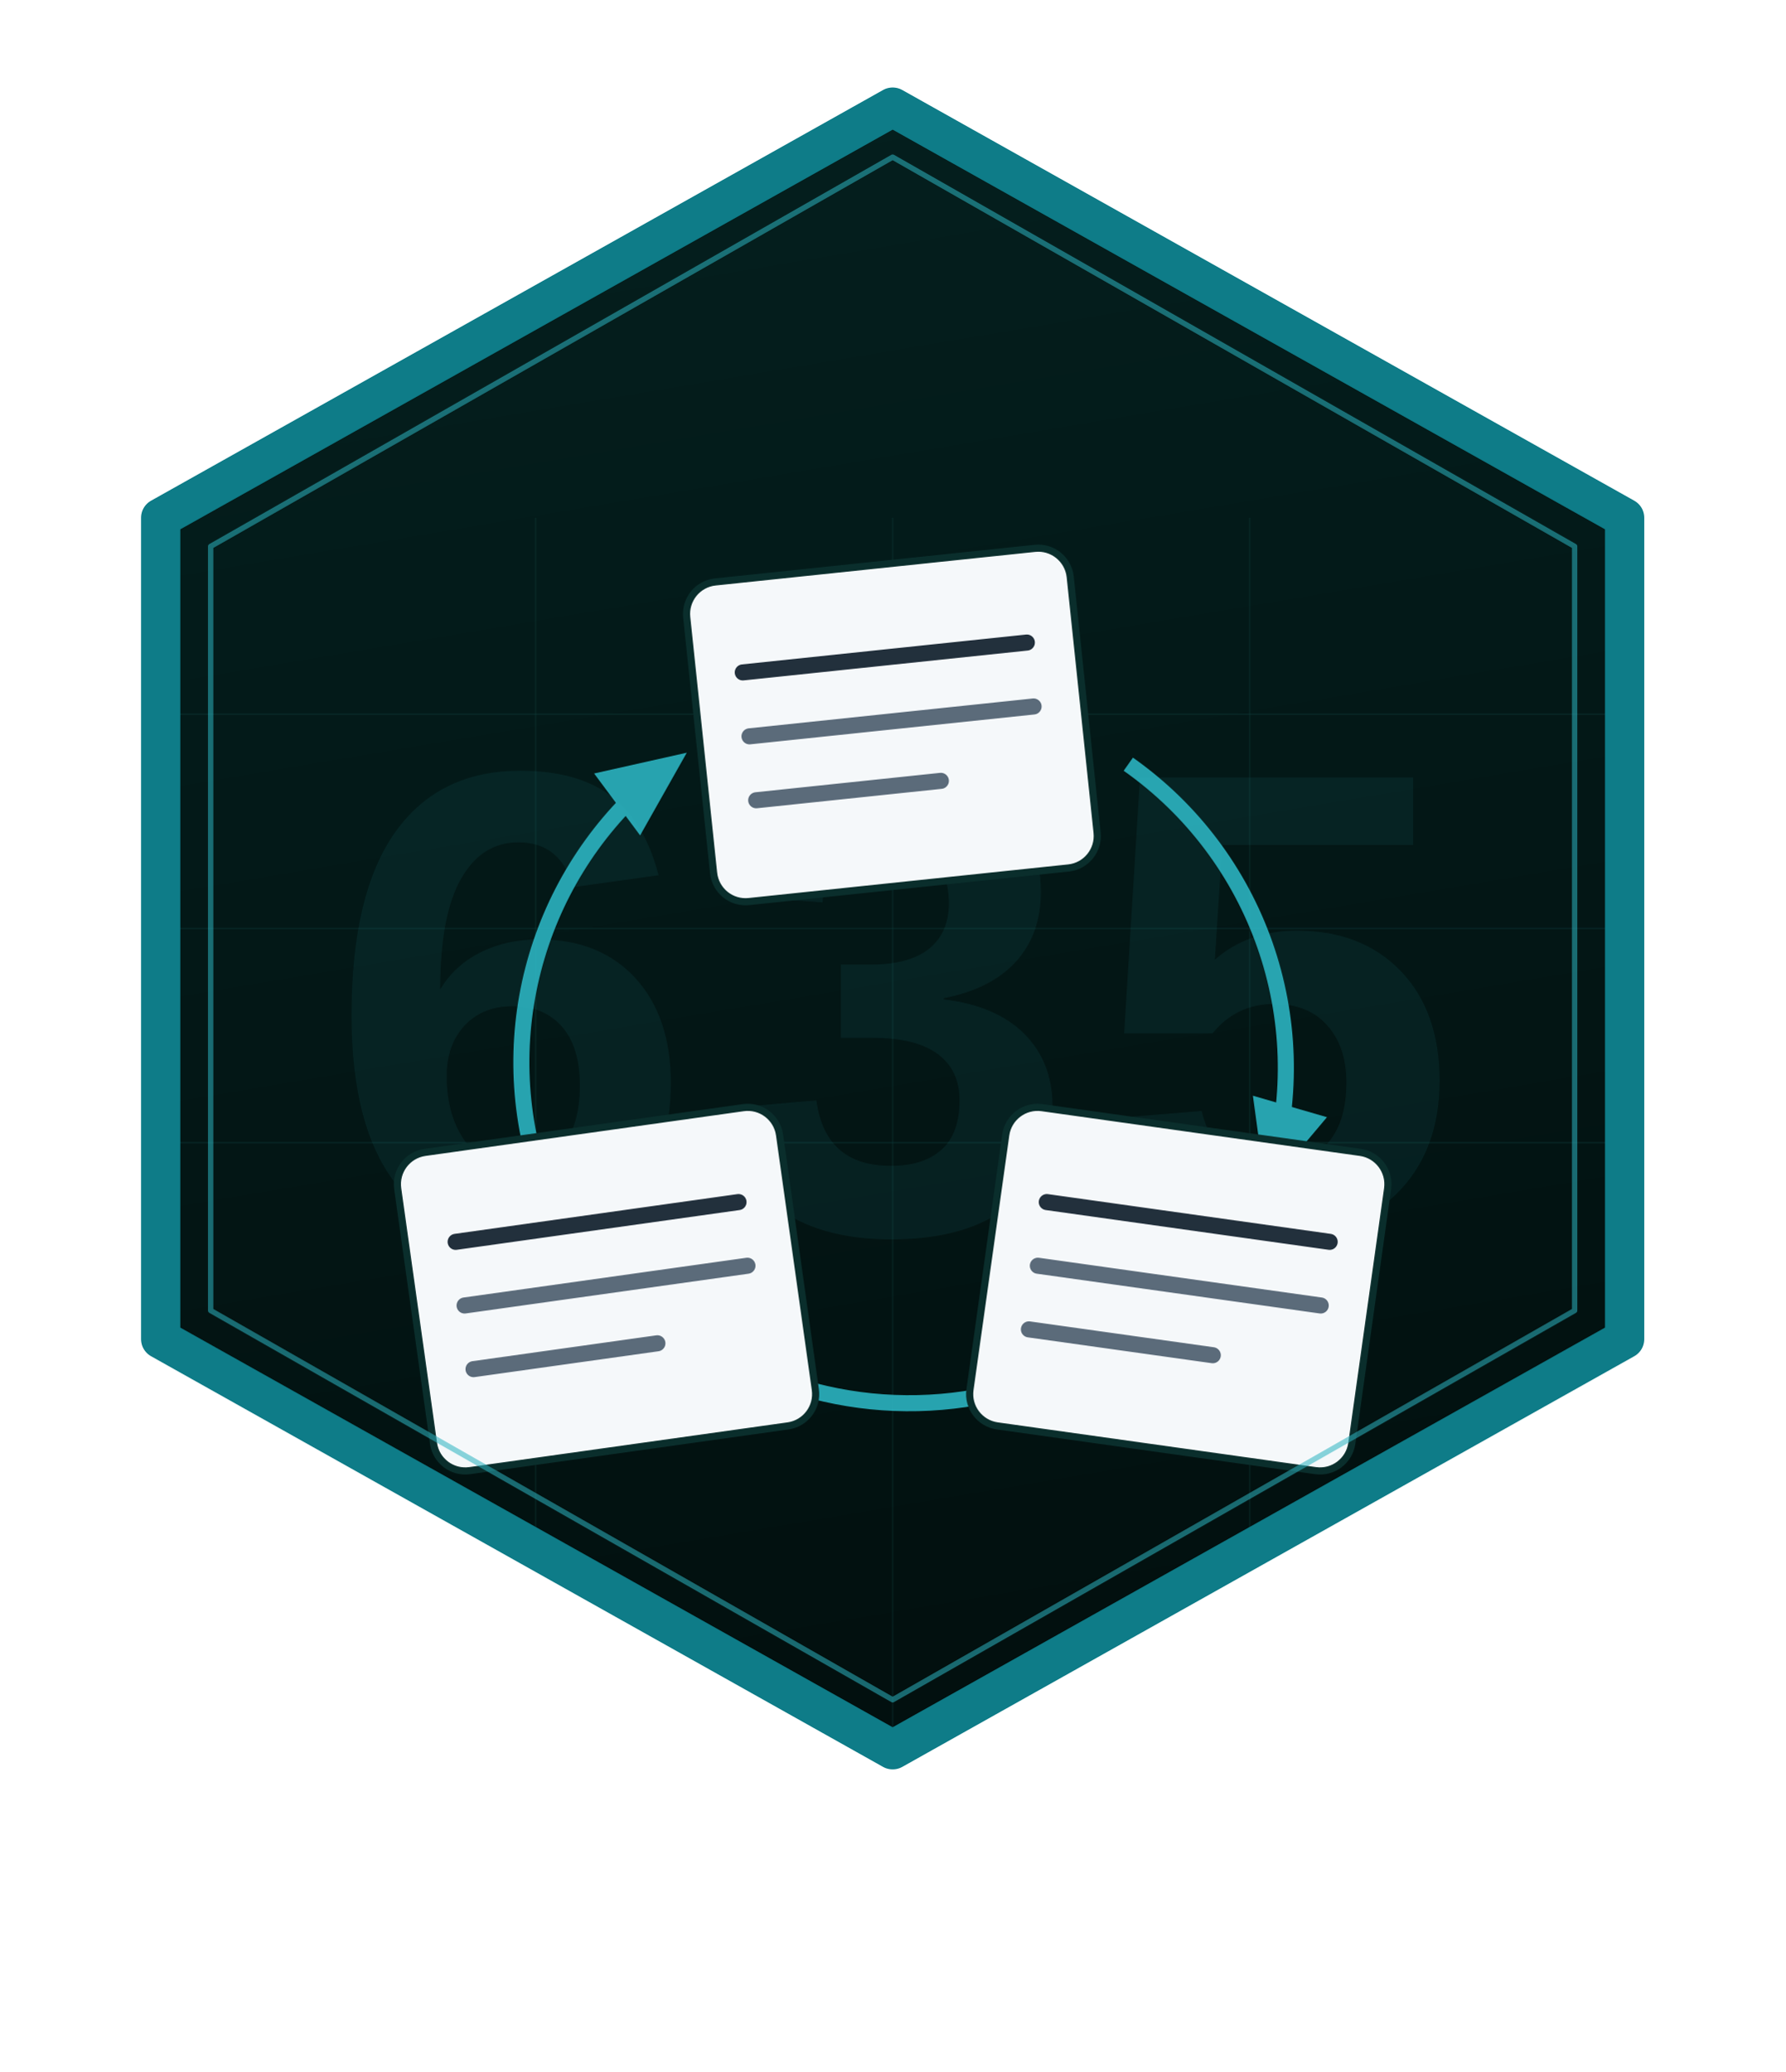
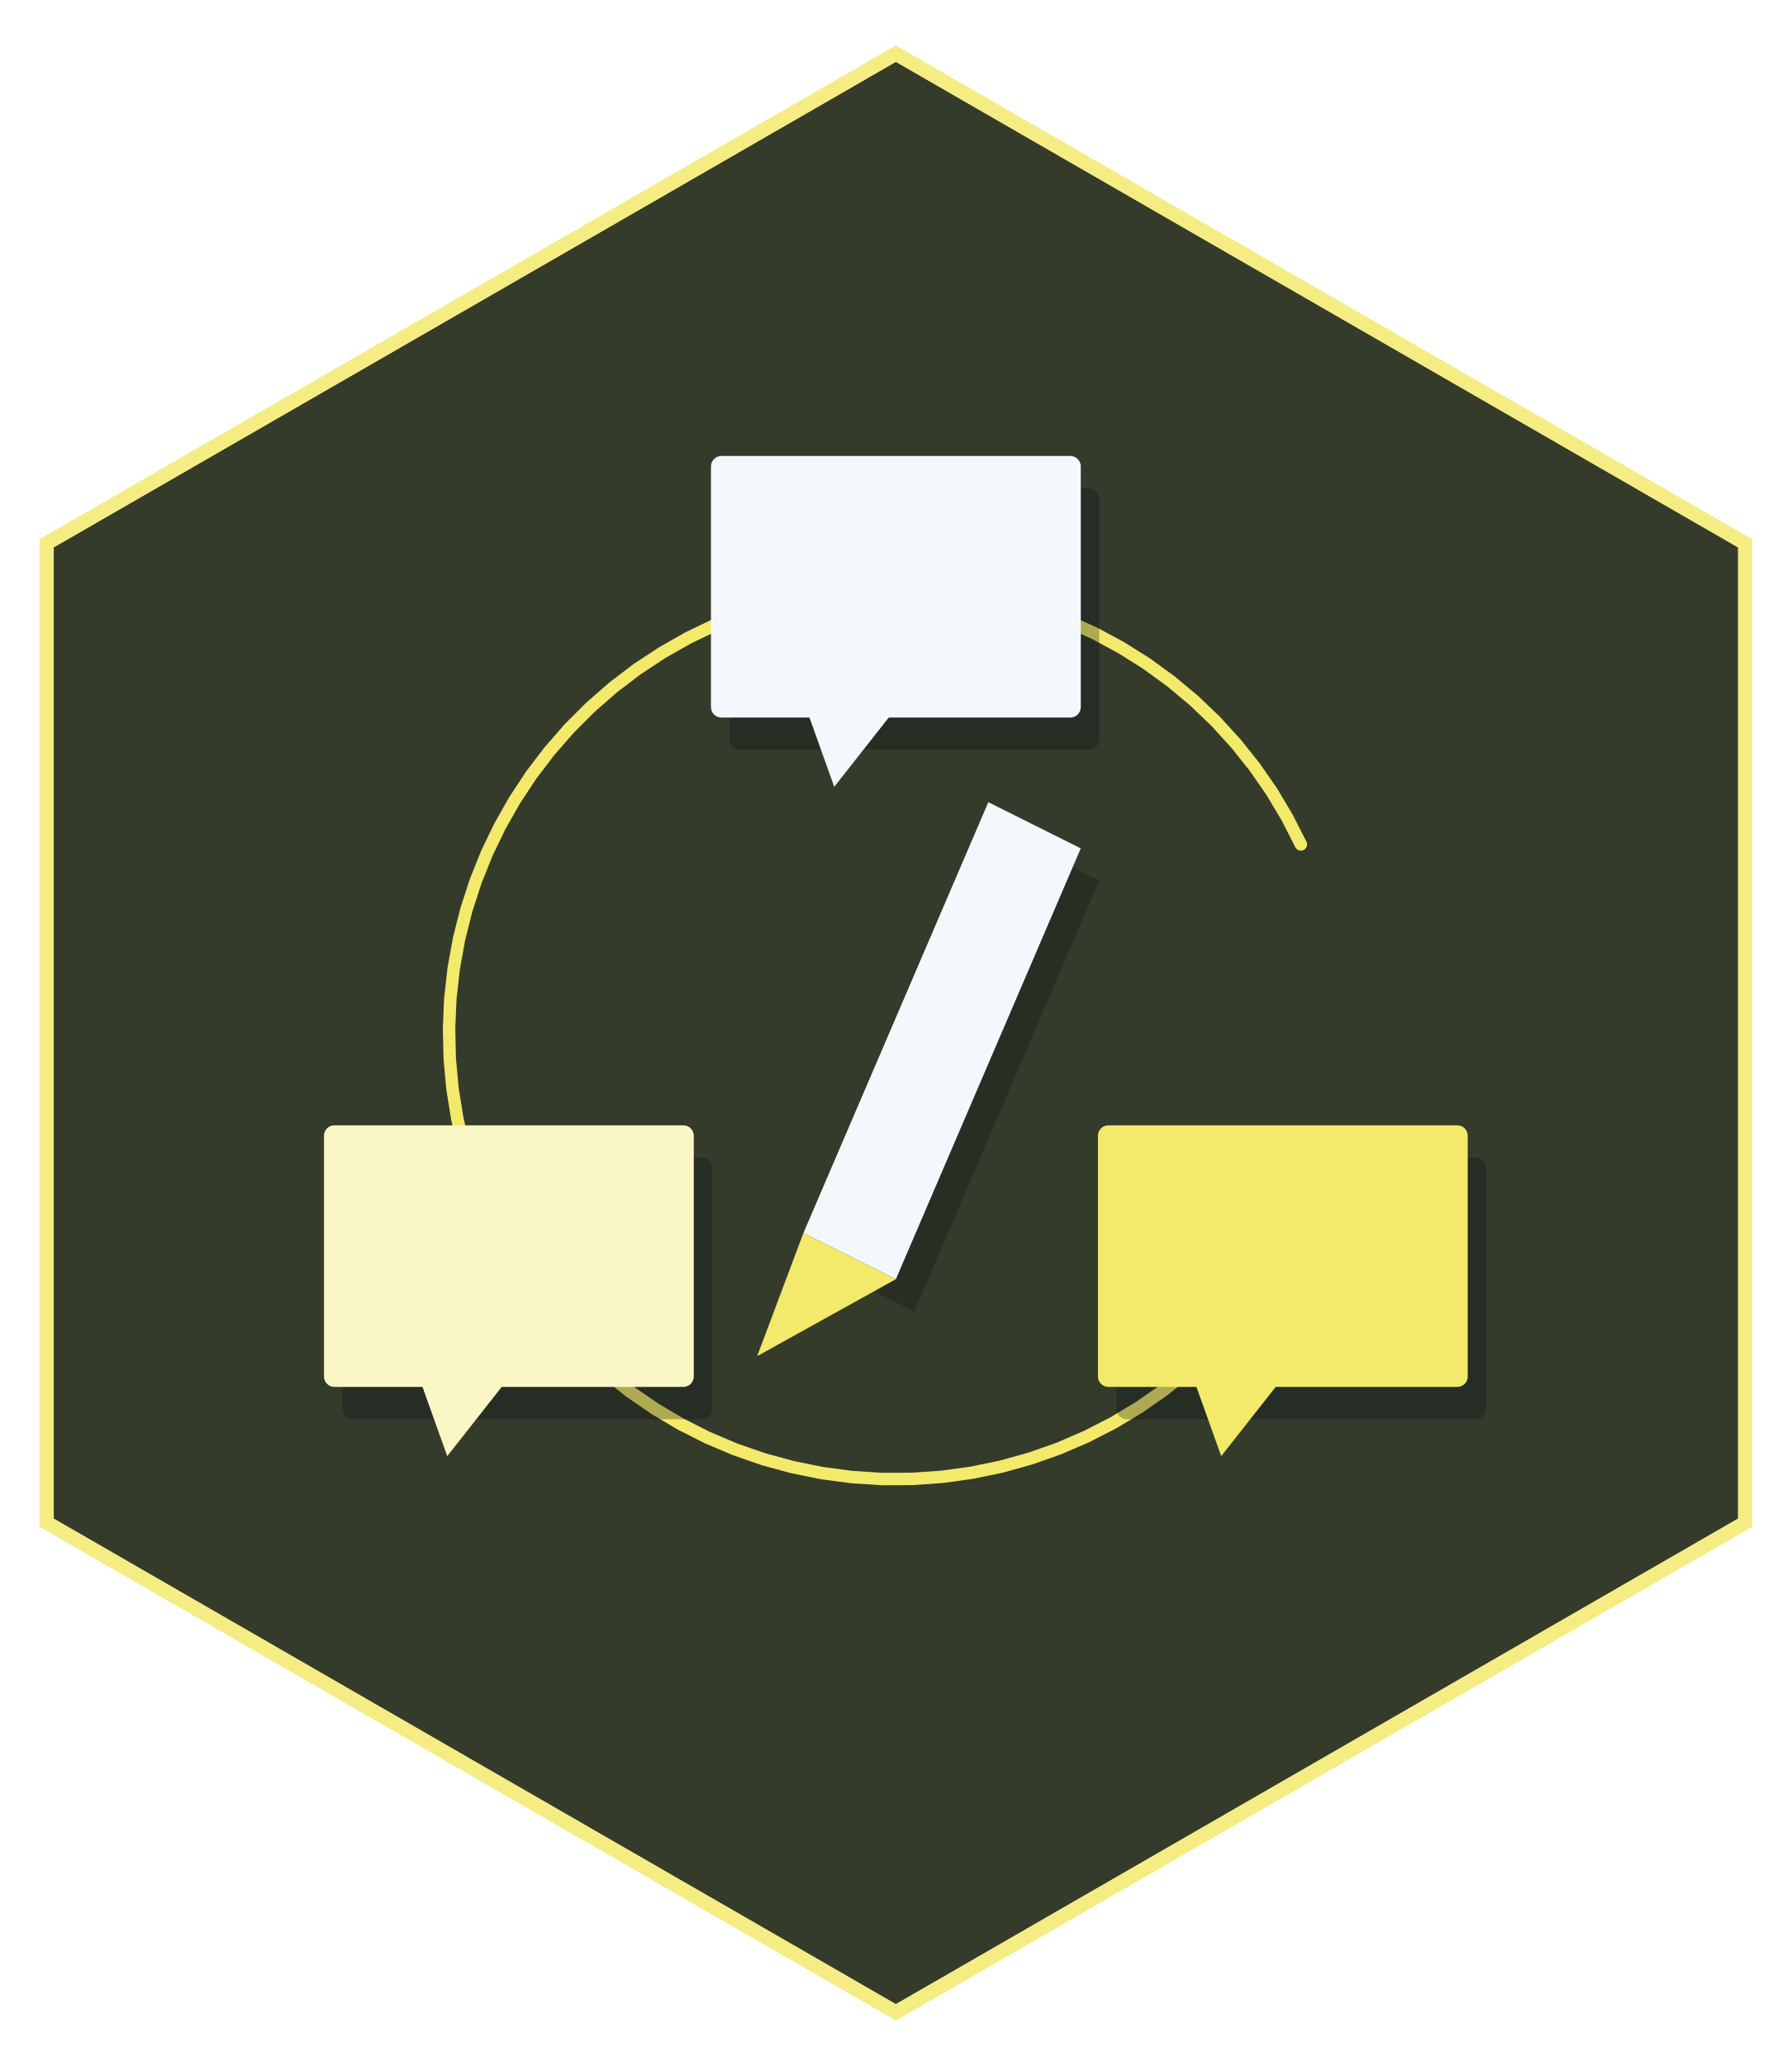
- <svg xmlns="http://www.w3.org/2000/svg" width="500" height="580" viewBox="0 0 500 580">
-   <defs>
-     <linearGradient id="bgbwA" x1="0" y1="0" x2="0.15" y2="1">
-       <stop offset="0%" stop-color="#04201f" />
-       <stop offset="100%" stop-color="#02100f" />
-     </linearGradient>
-     <marker id="arrbwA" viewBox="0 0 10 10" refX="7" refY="5" markerWidth="6" markerHeight="6" orient="auto-start-reverse">
-       <path d="M 0,1 L 9,5 L 0,9 z" fill="#2BB3C0" />
-     </marker>
-     <clipPath id="hexbwA">
-       <polygon points="250,30 455,145 455,375 250,490 45,375 45,145" />
-     </clipPath>
-   </defs>
-   <polygon points="250,30 455,145 455,375 250,490 45,375 45,145" fill="url(#bgbwA)" />
-   <g clip-path="url(#hexbwA)">
-     <line x1="45" y1="200" x2="455" y2="200" stroke="#0d3b3a" stroke-width="0.4" opacity="0.4" />
-     <line x1="45" y1="260" x2="455" y2="260" stroke="#0d3b3a" stroke-width="0.4" opacity="0.4" />
-     <line x1="45" y1="320" x2="455" y2="320" stroke="#0d3b3a" stroke-width="0.4" opacity="0.4" />
-     <line x1="150" y1="145" x2="150" y2="490" stroke="#0d3b3a" stroke-width="0.4" opacity="0.35" />
-     <line x1="250" y1="145" x2="250" y2="490" stroke="#0d3b3a" stroke-width="0.4" opacity="0.35" />
-     <line x1="350" y1="145" x2="350" y2="490" stroke="#0d3b3a" stroke-width="0.4" opacity="0.35" />
-     <text x="250" y="345" text-anchor="middle" font-family="Arial, Helvetica, sans-serif" font-weight="700" font-size="185" fill="#2BB3C0" opacity="0.08" font-variant-numeric="tabular-nums" letter-spacing="4">635</text>
-     <path d="M 316,214 A 104 104 0 0 1 356,328" fill="none" stroke="#2BB3C0" stroke-width="4.5" marker-end="url(#arrbwA)" opacity="0.9" />
-     <path d="M 344,344 A 106 106 0 0 1 168,348" fill="none" stroke="#2BB3C0" stroke-width="4.5" marker-end="url(#arrbwA)" opacity="0.9" />
-     <path d="M 150,326 A 104 104 0 0 1 188,214" fill="none" stroke="#2BB3C0" stroke-width="4.5" marker-end="url(#arrbwA)" opacity="0.9" />
-     <g transform="rotate(-6 250 205)">
-       <rect x="196" y="158" width="108" height="90" rx="9" fill="#F5F8FA" stroke="#0A2E2C" stroke-width="2" />
-       <line x1="210" y1="184" x2="290" y2="184" stroke="#22303c" stroke-width="4.5" stroke-linecap="round" />
-       <line x1="210" y1="202" x2="290" y2="202" stroke="#5b6b7a" stroke-width="4.5" stroke-linecap="round" />
-       <line x1="210" y1="220" x2="262" y2="220" stroke="#5b6b7a" stroke-width="4.5" stroke-linecap="round" />
-     </g>
-     <g transform="rotate(8 330 362)">
-       <rect x="276" y="316" width="108" height="90" rx="9" fill="#F5F8FA" stroke="#0A2E2C" stroke-width="2" />
-       <line x1="290" y1="342" x2="370" y2="342" stroke="#22303c" stroke-width="4.5" stroke-linecap="round" />
-       <line x1="290" y1="360" x2="370" y2="360" stroke="#5b6b7a" stroke-width="4.5" stroke-linecap="round" />
-       <line x1="290" y1="378" x2="342" y2="378" stroke="#5b6b7a" stroke-width="4.5" stroke-linecap="round" />
-     </g>
-     <g transform="rotate(-8 170 362)">
-       <rect x="116" y="316" width="108" height="90" rx="9" fill="#F5F8FA" stroke="#0A2E2C" stroke-width="2" />
-       <line x1="130" y1="342" x2="210" y2="342" stroke="#22303c" stroke-width="4.5" stroke-linecap="round" />
-       <line x1="130" y1="360" x2="210" y2="360" stroke="#5b6b7a" stroke-width="4.5" stroke-linecap="round" />
-       <line x1="130" y1="378" x2="182" y2="378" stroke="#5b6b7a" stroke-width="4.5" stroke-linecap="round" />
-     </g>
-   </g>
-   <polygon points="250,30 455,145 455,375 250,490 45,375 45,145" fill="none" stroke="#0E7C88" stroke-width="11" stroke-linejoin="round" />
-   <polygon points="250,44 441,153 441,367 250,476 59,367 59,153" fill="none" stroke="#2BB3C0" stroke-width="1.5" stroke-linejoin="round" opacity="0.55" />
+ <svg xmlns="http://www.w3.org/2000/svg" width="432" height="498" viewBox="0 0 432 498">
+   <path fill-rule="nonzero" fill="rgb(100%, 100%, 100%)" fill-opacity="1" d="M 216 4.98 L 427.68 126.988 L 427.68 371.012 L 216 493.02 L 4.32 371.012 L 4.32 126.988 Z M 216 4.98 " />
+   <path fill-rule="nonzero" fill="rgb(96.078%, 92.941%, 51.765%)" fill-opacity="1" d="M 216 10.957 L 422.496 129.977 L 422.496 368.023 L 216 487.043 L 9.504 368.023 L 9.504 129.977 Z M 216 10.957 " />
+   <path fill-rule="nonzero" fill="rgb(20.784%, 23.137%, 16.863%)" fill-opacity="1" d="M 216 14.941 L 419.039 131.969 L 419.039 366.031 L 216 483.059 L 12.961 366.031 L 12.961 131.969 Z M 216 14.941 " />
+   <path fill="none" stroke-width="3" stroke-linecap="round" stroke-linejoin="round" stroke="rgb(95.294%, 91.373%, 41.961%)" stroke-opacity="1" stroke-miterlimit="10" d="M 313.645 203.543 L 310.359 197.082 L 306.645 190.855 L 302.516 184.895 L 297.996 179.227 L 293.105 173.871 L 287.863 168.859 L 282.293 164.211 L 276.426 159.949 L 270.281 156.086 L 263.891 152.648 L 257.285 149.648 L 250.492 147.098 L 243.539 145.012 L 236.465 143.398 L 229.297 142.262 L 222.066 141.609 L 214.809 141.445 L 207.559 141.77 L 200.344 142.578 L 193.203 143.875 L 186.164 145.645 L 179.262 147.887 L 172.527 150.582 L 165.988 153.73 L 159.676 157.309 L 153.617 161.301 L 147.844 165.695 L 142.383 170.465 L 137.254 175.59 L 132.48 181.051 L 128.086 186.82 L 124.094 192.871 L 120.516 199.176 L 117.371 205.707 L 114.676 212.434 L 112.441 219.328 L 110.672 226.359 L 109.387 233.488 L 108.582 240.691 L 108.266 247.93 L 108.438 255.176 L 109.098 262.391 L 110.242 269.547 L 111.867 276.609 L 113.969 283.547 L 116.527 290.328 L 119.543 296.918 L 122.992 303.293 L 126.867 309.422 L 131.145 315.277 L 135.805 320.832 L 140.832 326.059 L 146.199 330.938 L 151.883 335.441 L 157.859 339.555 L 164.102 343.258 L 170.574 346.535 L 177.254 349.367 L 184.113 351.742 L 191.113 353.652 L 198.23 355.09 L 205.426 356.043 L 212.668 356.512 L 219.926 356.488 L 227.168 355.98 L 234.355 354.988 L 241.465 353.516 L 248.453 351.566 L 255.297 349.152 L 261.965 346.281 L 268.422 342.973 L 274.641 339.234 L 280.594 335.09 L 286.254 330.551 L 291.594 325.645 L 296.59 320.387 L 301.223 314.809 L 305.469 308.93 L 309.305 302.781 " />
+   <path fill-rule="nonzero" fill="rgb(1.176%, 3.922%, 7.059%)" fill-opacity="0.278" d="M 178.398 180.754 L 262.52 180.754 L 262.418 180.754 L 262.824 180.734 L 263.219 180.656 L 263.602 180.512 L 263.953 180.309 L 264.266 180.051 L 264.535 179.746 L 264.75 179.402 L 264.91 179.031 L 265.008 178.637 L 265.039 178.23 L 265.039 120.223 L 265.008 119.82 L 264.91 119.426 L 264.75 119.051 L 264.535 118.707 L 264.266 118.402 L 263.953 118.148 L 263.602 117.945 L 263.219 117.801 L 262.824 117.719 L 262.52 117.699 L 178.398 117.699 L 178.703 117.719 L 178.297 117.703 L 177.895 117.75 L 177.504 117.863 L 177.137 118.039 L 176.805 118.27 L 176.512 118.551 L 176.266 118.875 L 176.078 119.234 L 175.949 119.621 L 175.883 120.02 L 175.875 120.223 L 175.875 178.23 L 175.883 178.027 L 175.883 178.434 L 175.949 178.836 L 176.078 179.219 L 176.266 179.578 L 176.512 179.906 L 176.805 180.188 L 177.137 180.418 L 177.504 180.59 L 177.895 180.703 L 178.297 180.754 Z M 178.398 180.754 " />
+   <path fill-rule="nonzero" fill="rgb(95.686%, 97.255%, 98.824%)" fill-opacity="1" d="M 173.941 172.965 L 258.059 172.965 L 257.957 172.965 L 258.363 172.945 L 258.762 172.867 L 259.141 172.723 L 259.492 172.52 L 259.809 172.262 L 260.078 171.957 L 260.293 171.613 L 260.453 171.242 L 260.551 170.848 L 260.582 170.441 L 260.582 112.434 L 260.551 112.031 L 260.453 111.637 L 260.293 111.262 L 260.078 110.918 L 259.809 110.613 L 259.492 110.359 L 259.141 110.156 L 258.762 110.012 L 258.363 109.93 L 258.059 109.91 L 173.941 109.91 L 174.242 109.93 L 173.84 109.914 L 173.434 109.965 L 173.047 110.074 L 172.68 110.25 L 172.344 110.48 L 172.051 110.762 L 171.809 111.086 L 171.621 111.445 L 171.492 111.832 L 171.426 112.23 L 171.418 112.434 L 171.418 170.441 L 171.426 170.238 L 171.426 170.645 L 171.492 171.047 L 171.621 171.434 L 171.809 171.793 L 172.051 172.117 L 172.344 172.398 L 172.68 172.629 L 173.047 172.801 L 173.434 172.914 L 173.84 172.965 Z M 173.941 172.965 " />
+   <path fill-rule="nonzero" fill="rgb(95.686%, 97.255%, 98.824%)" fill-opacity="1" d="M 191.852 163.691 L 201.141 189.656 L 221.574 163.691 Z M 191.852 163.691 " />
+   <path fill-rule="nonzero" fill="rgb(1.176%, 3.922%, 7.059%)" fill-opacity="0.278" d="M 85.09 342.098 L 169.211 342.098 L 169.109 342.094 L 169.516 342.078 L 169.914 341.996 L 170.293 341.852 L 170.645 341.648 L 170.961 341.395 L 171.23 341.09 L 171.445 340.746 L 171.605 340.371 L 171.703 339.98 L 171.734 339.574 L 171.734 281.566 L 171.703 281.16 L 171.605 280.766 L 171.445 280.395 L 171.23 280.051 L 170.961 279.746 L 170.645 279.488 L 170.293 279.285 L 169.914 279.145 L 169.516 279.062 L 169.211 279.043 L 85.09 279.043 L 85.395 279.062 L 84.988 279.047 L 84.586 279.094 L 84.199 279.207 L 83.832 279.383 L 83.496 279.613 L 83.203 279.895 L 82.961 280.219 L 82.77 280.578 L 82.645 280.961 L 82.578 281.363 L 82.57 281.566 L 82.57 339.574 L 82.578 339.371 L 82.578 339.777 L 82.645 340.176 L 82.77 340.562 L 82.961 340.922 L 83.203 341.246 L 83.496 341.527 L 83.832 341.758 L 84.199 341.934 L 84.586 342.047 L 84.988 342.094 Z M 85.09 342.098 " />
+   <path fill-rule="nonzero" fill="rgb(98.039%, 96.471%, 77.647%)" fill-opacity="1" d="M 80.633 334.309 L 164.754 334.309 L 164.652 334.305 L 165.059 334.289 L 165.457 334.207 L 165.836 334.062 L 166.188 333.859 L 166.5 333.605 L 166.77 333.301 L 166.988 332.957 L 167.145 332.582 L 167.242 332.191 L 167.277 331.785 L 167.277 273.777 L 167.242 273.371 L 167.145 272.977 L 166.988 272.605 L 166.77 272.262 L 166.5 271.957 L 166.188 271.699 L 165.836 271.496 L 165.457 271.355 L 165.059 271.273 L 164.754 271.254 L 80.633 271.254 L 80.938 271.273 L 80.531 271.258 L 80.129 271.305 L 79.738 271.418 L 79.371 271.594 L 79.039 271.824 L 78.746 272.105 L 78.5 272.43 L 78.312 272.789 L 78.184 273.172 L 78.121 273.574 L 78.113 273.777 L 78.113 331.785 L 78.121 331.582 L 78.121 331.988 L 78.184 332.391 L 78.312 332.773 L 78.5 333.133 L 78.746 333.457 L 79.039 333.738 L 79.371 333.969 L 79.738 334.145 L 80.129 334.258 L 80.531 334.305 Z M 80.633 334.309 " />
+   <path fill-rule="nonzero" fill="rgb(98.039%, 96.471%, 77.647%)" fill-opacity="1" d="M 98.547 325.035 L 107.832 350.996 L 128.266 325.035 Z M 98.547 325.035 " />
+   <path fill-rule="nonzero" fill="rgb(1.176%, 3.922%, 7.059%)" fill-opacity="0.278" d="M 271.703 342.098 L 355.824 342.098 L 355.723 342.094 L 356.129 342.078 L 356.527 341.996 L 356.906 341.852 L 357.258 341.648 L 357.57 341.395 L 357.84 341.09 L 358.059 340.746 L 358.219 340.371 L 358.312 339.98 L 358.348 339.574 L 358.348 281.566 L 358.312 281.16 L 358.219 280.766 L 358.059 280.395 L 357.84 280.051 L 357.57 279.746 L 357.258 279.488 L 356.906 279.285 L 356.527 279.145 L 356.129 279.062 L 355.824 279.043 L 271.703 279.043 L 272.008 279.062 L 271.602 279.047 L 271.199 279.094 L 270.809 279.207 L 270.441 279.383 L 270.109 279.613 L 269.816 279.895 L 269.574 280.219 L 269.383 280.578 L 269.254 280.961 L 269.191 281.363 L 269.184 281.566 L 269.184 339.574 L 269.191 339.371 L 269.191 339.777 L 269.254 340.176 L 269.383 340.562 L 269.574 340.922 L 269.816 341.246 L 270.109 341.527 L 270.441 341.758 L 270.809 341.934 L 271.199 342.047 L 271.602 342.094 Z M 271.703 342.098 " />
+   <path fill-rule="nonzero" fill="rgb(95.294%, 91.373%, 41.961%)" fill-opacity="1" d="M 267.246 334.309 L 351.367 334.309 L 351.266 334.305 L 351.672 334.289 L 352.066 334.207 L 352.449 334.062 L 352.801 333.859 L 353.113 333.605 L 353.383 333.301 L 353.602 332.957 L 353.758 332.582 L 353.855 332.191 L 353.887 331.785 L 353.887 273.777 L 353.855 273.371 L 353.758 272.977 L 353.602 272.605 L 353.383 272.262 L 353.113 271.957 L 352.801 271.699 L 352.449 271.496 L 352.066 271.355 L 351.672 271.273 L 351.367 271.254 L 267.246 271.254 L 267.551 271.273 L 267.145 271.258 L 266.742 271.305 L 266.352 271.418 L 265.984 271.594 L 265.652 271.824 L 265.359 272.105 L 265.113 272.43 L 264.926 272.789 L 264.797 273.172 L 264.73 273.574 L 264.723 273.777 L 264.723 331.785 L 264.73 331.582 L 264.73 331.988 L 264.797 332.391 L 264.926 332.773 L 265.113 333.133 L 265.359 333.457 L 265.652 333.738 L 265.984 333.969 L 266.352 334.145 L 266.742 334.258 L 267.145 334.305 Z M 267.246 334.309 " />
+   <path fill-rule="nonzero" fill="rgb(95.294%, 91.373%, 41.961%)" fill-opacity="1" d="M 285.156 325.035 L 294.445 350.996 L 314.879 325.035 Z M 285.156 325.035 " />
+   <path fill-rule="nonzero" fill="rgb(1.176%, 3.922%, 7.059%)" fill-opacity="0.251" d="M 198.168 305.008 L 220.457 316.133 L 265.039 212.281 L 242.75 201.152 Z M 198.168 305.008 " />
+   <path fill-rule="nonzero" fill="rgb(95.686%, 97.255%, 98.824%)" fill-opacity="1" d="M 193.707 297.219 L 216 308.344 L 260.582 204.492 L 238.293 193.363 Z M 193.707 297.219 " />
+   <path fill-rule="nonzero" fill="rgb(95.294%, 91.373%, 41.961%)" fill-opacity="1" d="M 193.707 297.219 L 216 308.344 L 182.562 326.891 Z M 193.707 297.219 " />
</svg>
